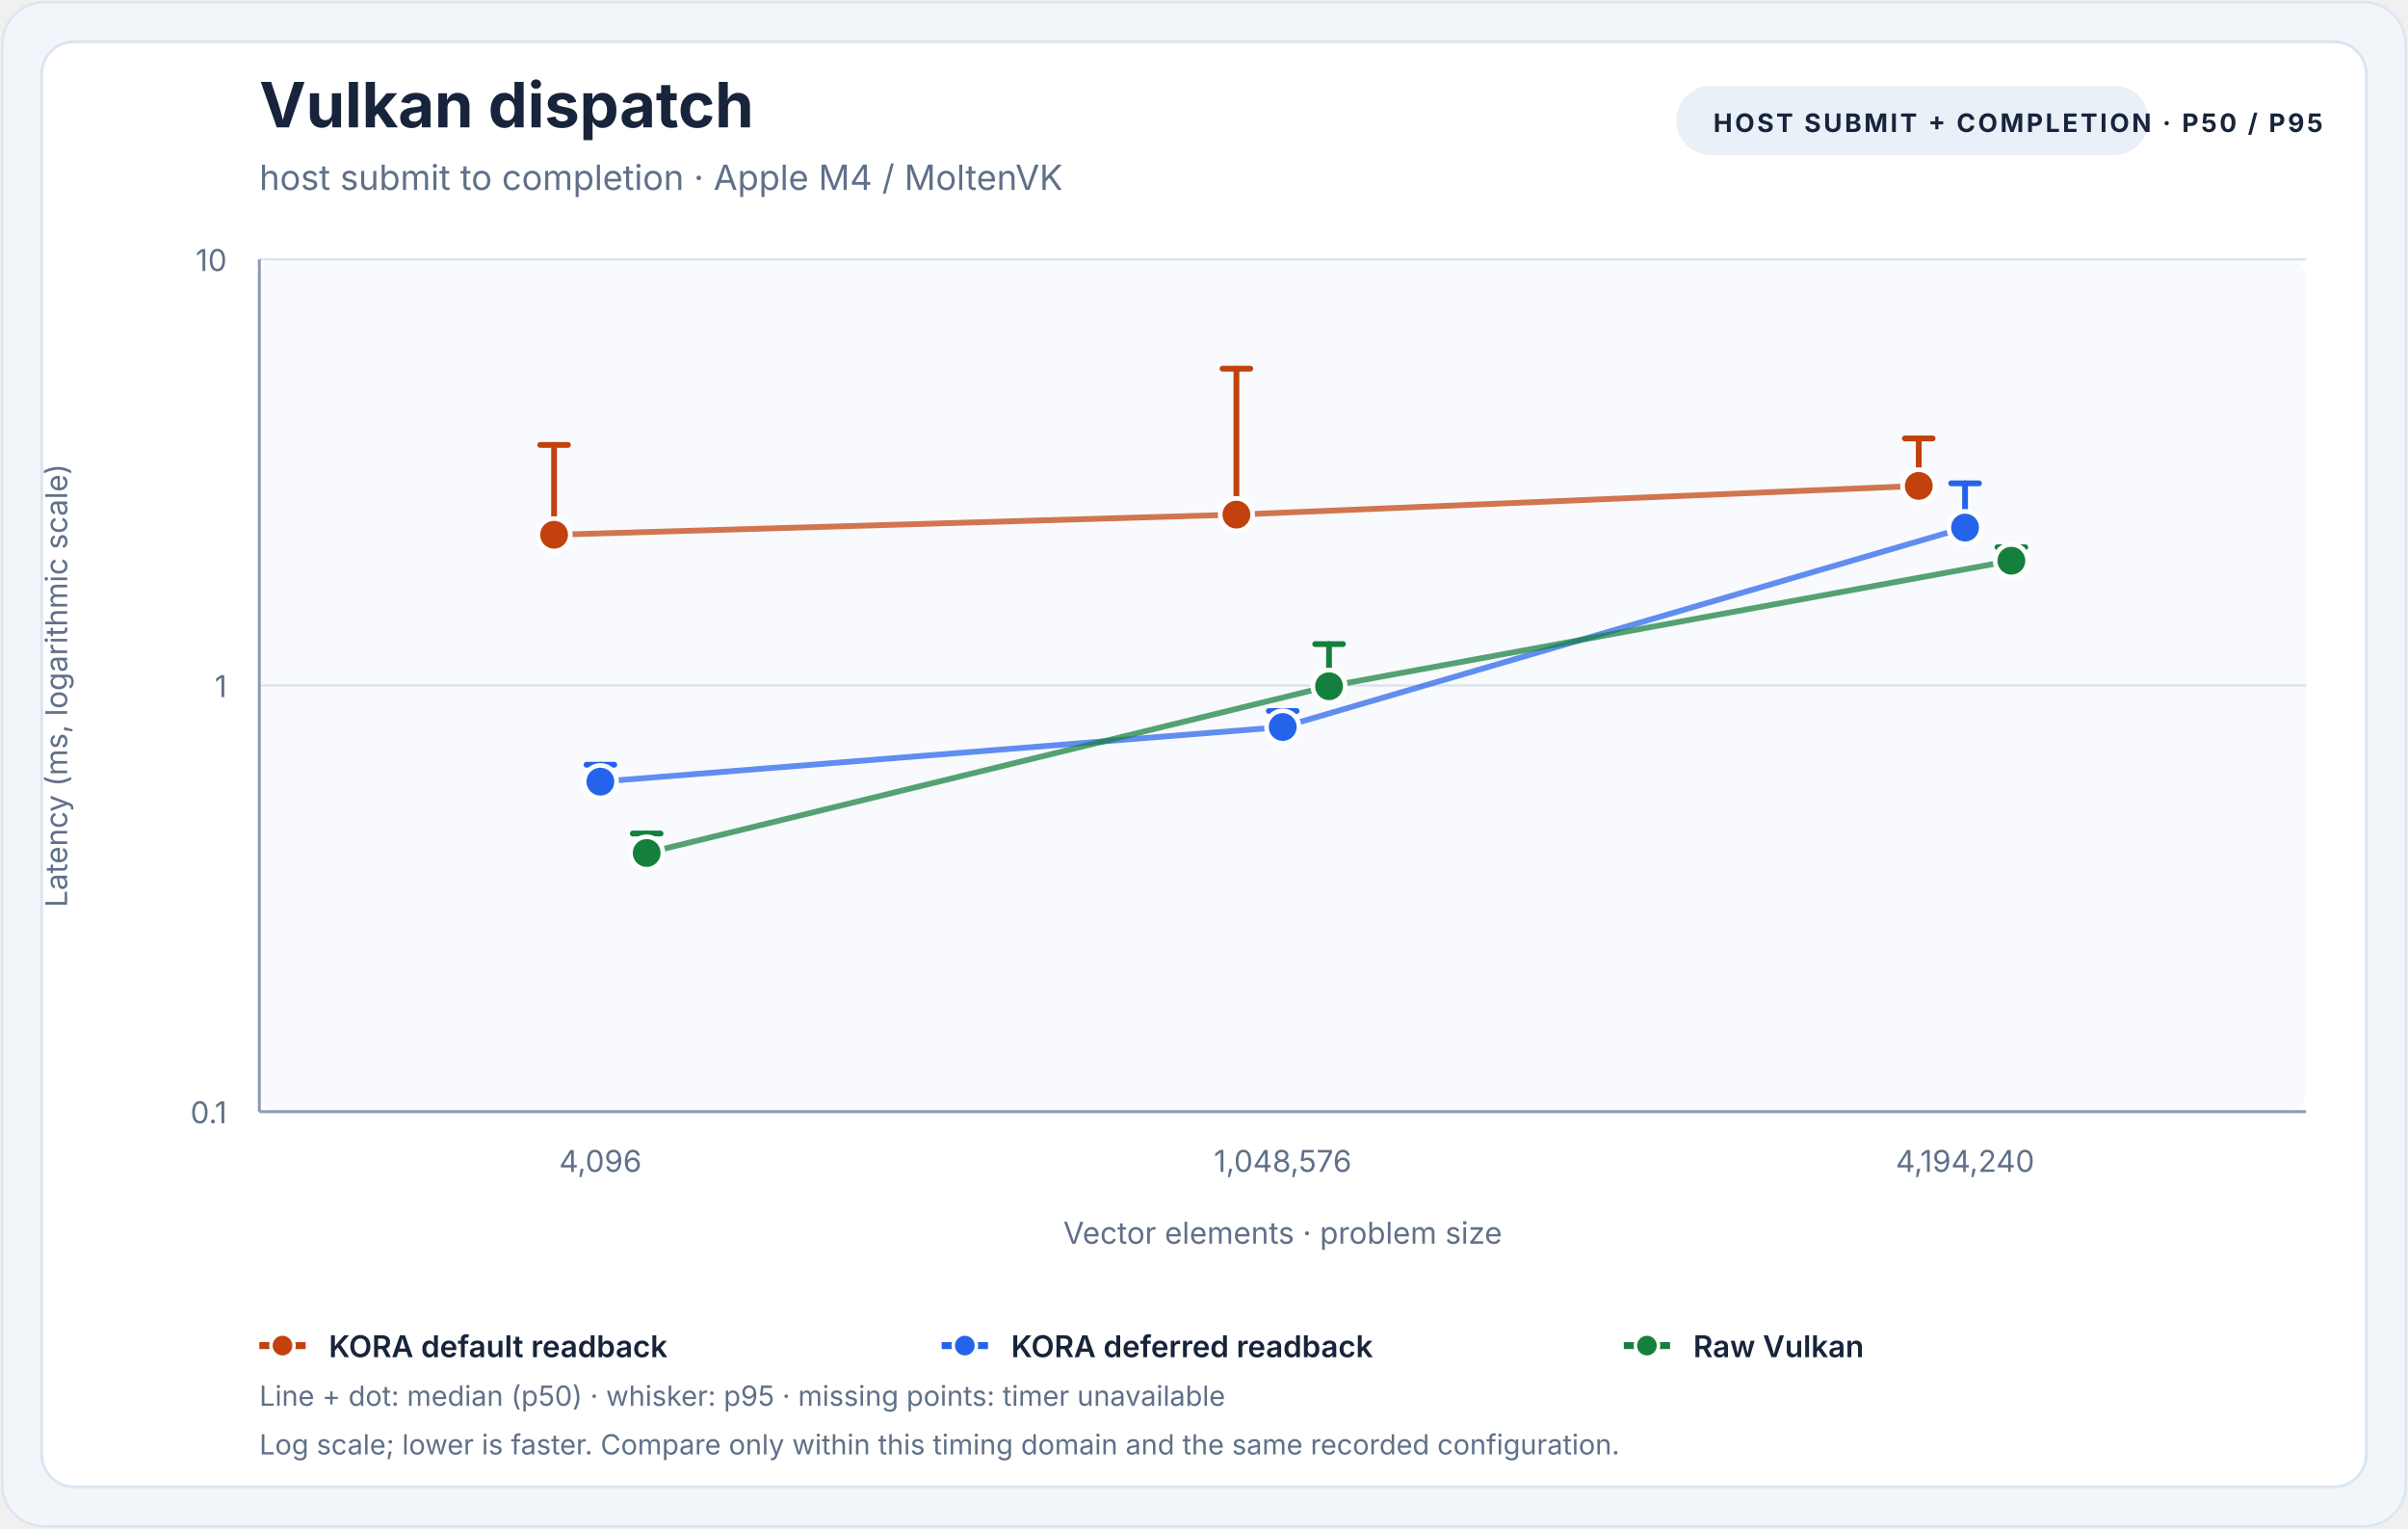
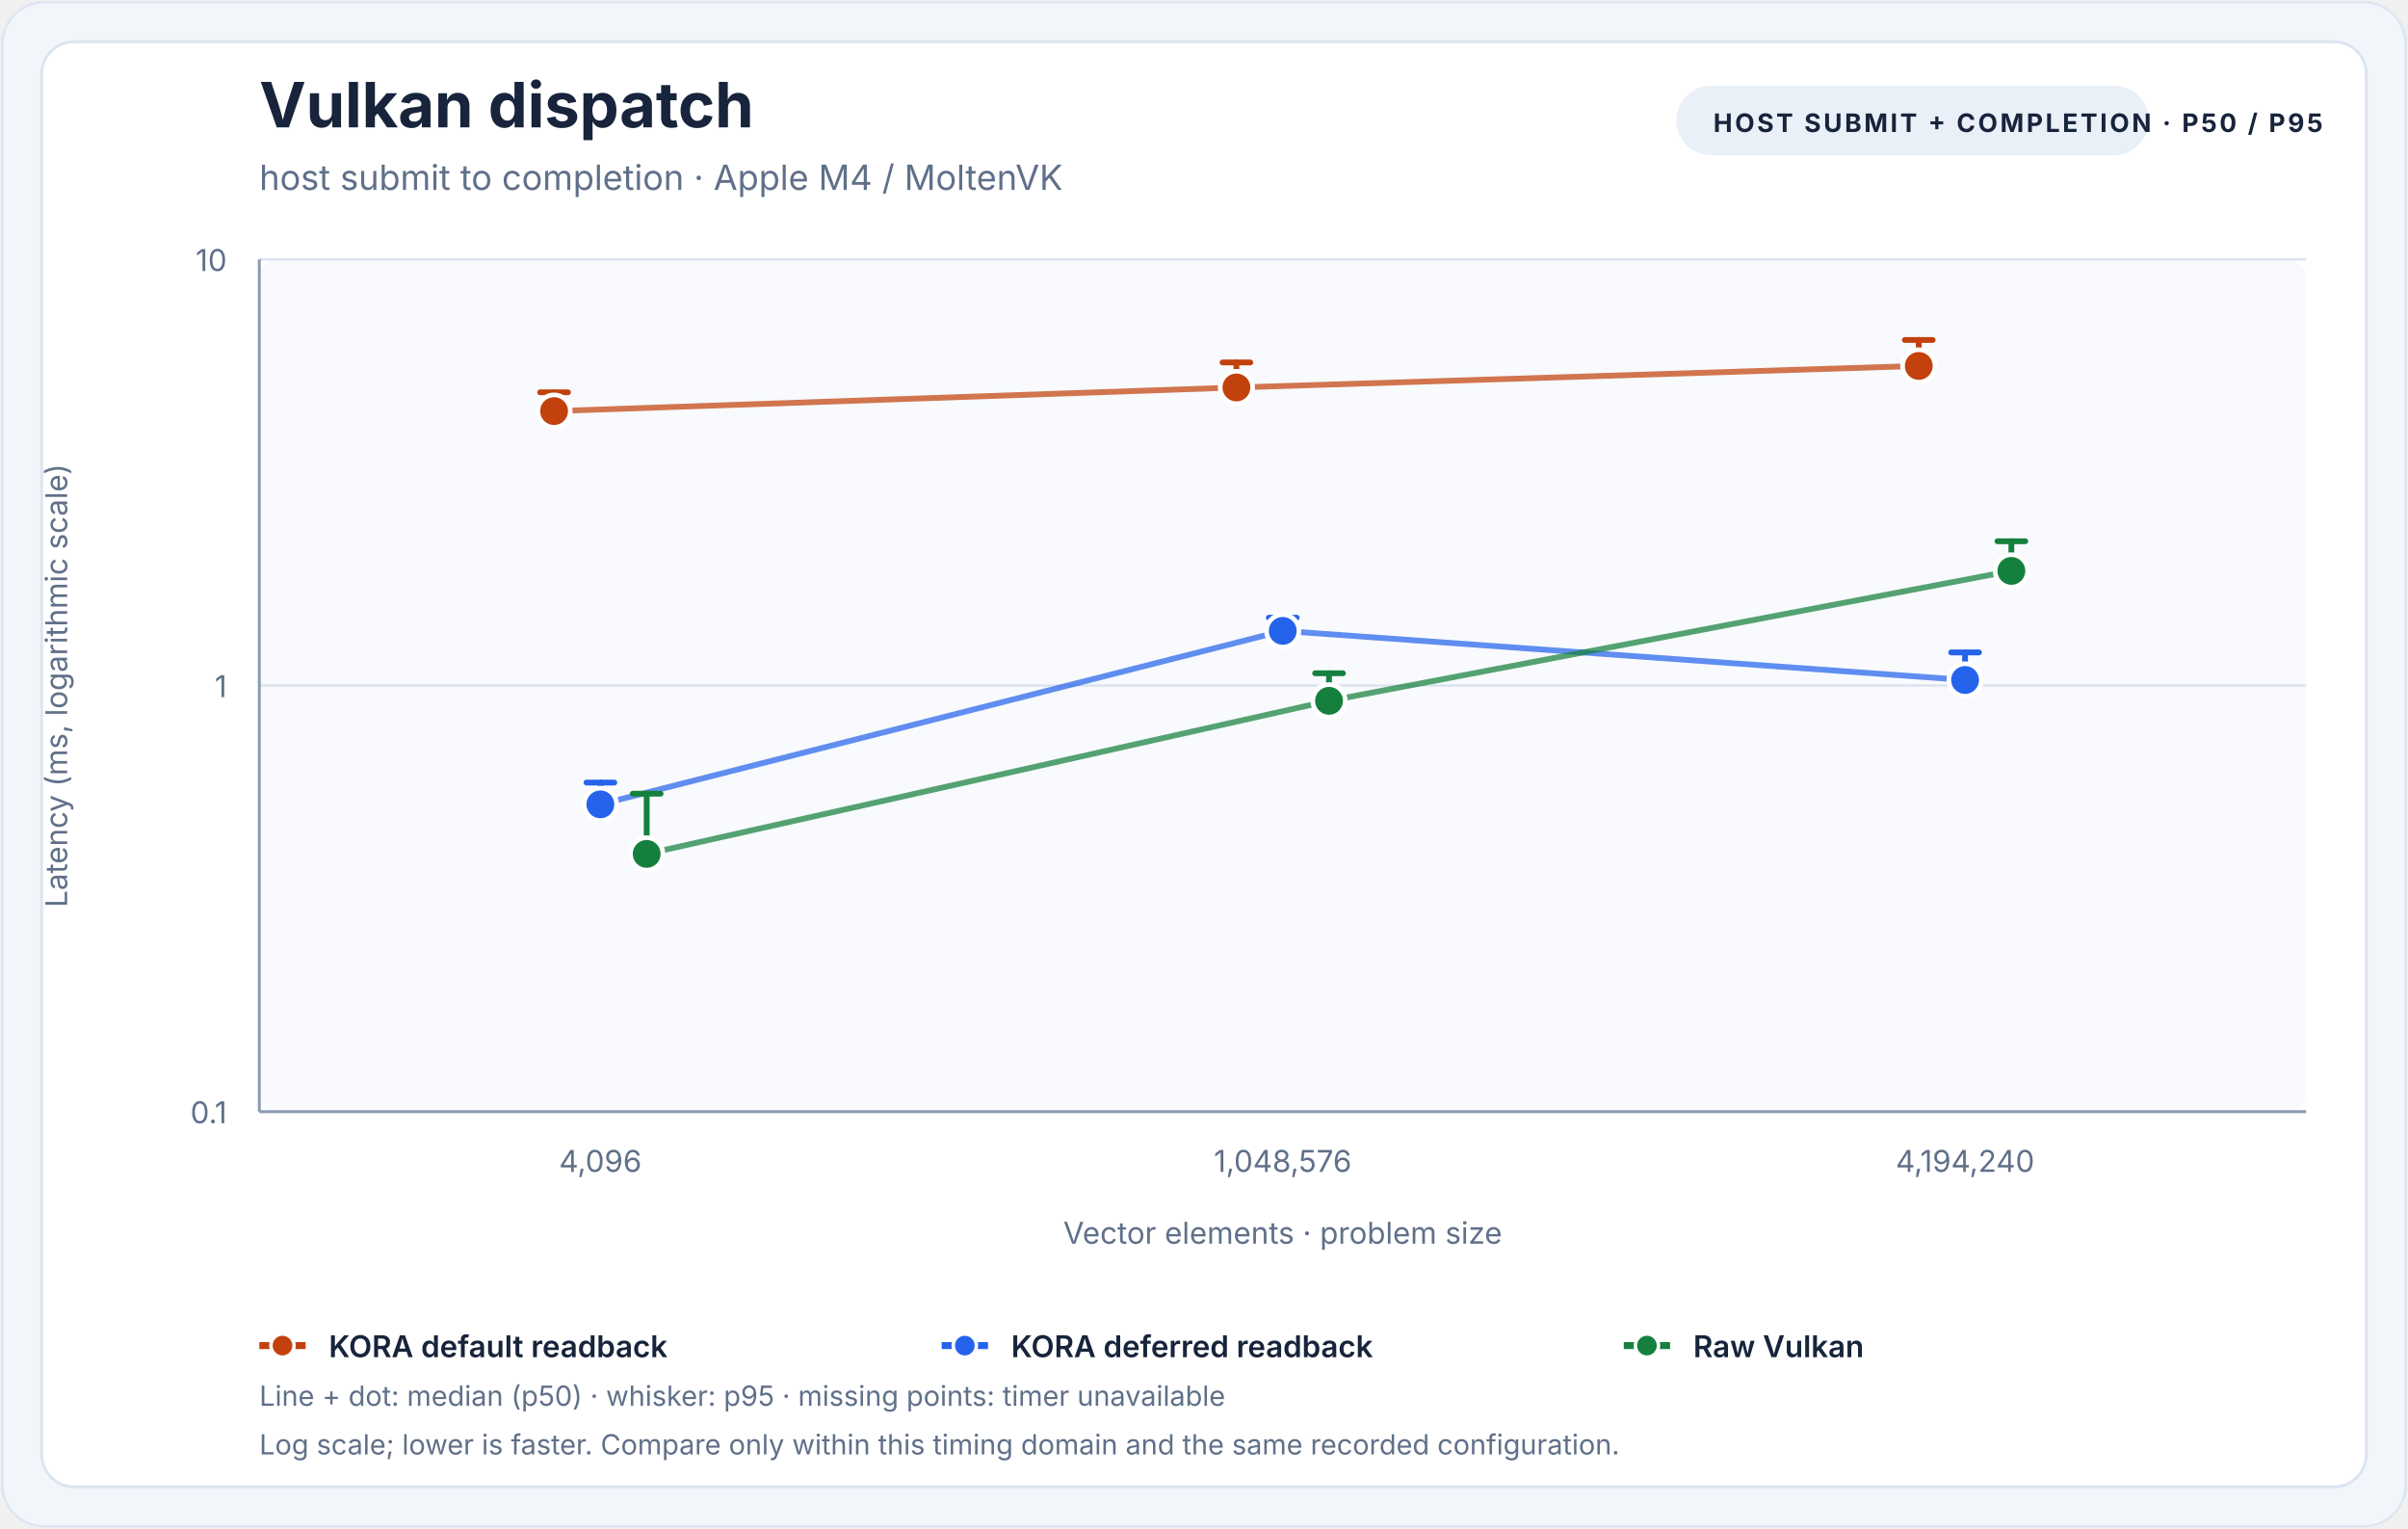
<svg xmlns="http://www.w3.org/2000/svg" viewBox="0 0 1040 660" role="img" aria-labelledby="title desc">
  <style>text{font-family:Inter,-apple-system,BlinkMacSystemFont,"Segoe UI",Arial,sans-serif;fill:#17243b}.muted{fill:#607089}.grid{stroke:#dbe3ef;stroke-width:1}.axis{stroke:#8b9bb1;stroke-width:1.25}.whisker{stroke-width:2.5;stroke-linecap:round}.median{stroke:#fff;stroke-width:2}.series-line{fill:none;stroke-width:2.5;stroke-linecap:round;stroke-linejoin:round;opacity:.72}.card{fill:#fff;stroke:#dce5f1;stroke-width:1.3}.plot-bg{fill:#f8fafd}.pill{fill:#eaf0f8}.tick{font-variant-numeric:tabular-nums}</style>
  <rect x="1" y="1" width="1038" height="658" rx="18" fill="#f2f6fb" stroke="#dce5f1" />
  <rect class="card" x="18" y="18" width="1004" height="624" rx="14" />
  <text x="112" y="55" font-size="27" font-weight="700">Vulkan dispatch</text>
  <text class="muted" x="112" y="82" font-size="15">host submit to completion · Apple M4 / MoltenVK</text>
  <rect class="pill" x="724" y="37" width="204" height="30" rx="15" />
  <text x="740" y="57" font-size="11" font-weight="700" letter-spacing="1.1">HOST SUBMIT + COMPLETION · P50 / P95</text>
  <rect class="plot-bg" x="112" y="112" width="884" height="368" rx="8" />
  <line class="grid" x1="112" y1="480.0" x2="996" y2="480.0" />
  <text class="muted tick" x="98" y="485.0" text-anchor="end" font-size="13">0.1</text>
  <line class="grid" x1="112" y1="296.0" x2="996" y2="296.0" />
  <text class="muted tick" x="98" y="301.0" text-anchor="end" font-size="13">1</text>
  <line class="grid" x1="112" y1="112.0" x2="996" y2="112.0" />
  <text class="muted tick" x="98" y="117.0" text-anchor="end" font-size="13">10</text>
  <line class="axis" x1="112" y1="112" x2="112" y2="480" />
  <line class="axis" x1="112" y1="480" x2="996" y2="480" />
  <text class="muted" x="29" y="296.0" transform="rotate(-90 29 296.0)" text-anchor="middle" font-size="13">Latency (ms, logarithmic scale)</text>
  <text class="muted" x="554.0" y="537" text-anchor="middle" font-size="13">Vector elements · problem size</text>
  <text class="muted tick" x="259.3" y="506" text-anchor="middle" font-size="13">4,096</text>
  <text class="muted tick" x="554.0" y="506" text-anchor="middle" font-size="13">1,048,576</text>
  <text class="muted tick" x="848.7" y="506" text-anchor="middle" font-size="13">4,194,240</text>
-   <path class="series-line" stroke="#c2410c" d="M 239.3 230.9 L 534.0 222.2 L 828.7 209.8" />
-   <line class="whisker" stroke="#c2410c" x1="239.3" y1="192.1" x2="239.3" y2="230.9" />
-   <line class="whisker" stroke="#c2410c" x1="233.3" y1="192.1" x2="245.3" y2="192.1" />
-   <circle class="median" fill="#c2410c" cx="239.3" cy="230.9" r="7" />
-   <line class="whisker" stroke="#c2410c" x1="534.0" y1="159.2" x2="534.0" y2="222.2" />
-   <line class="whisker" stroke="#c2410c" x1="528.0" y1="159.2" x2="540.0" y2="159.2" />
-   <circle class="median" fill="#c2410c" cx="534.0" cy="222.2" r="7" />
-   <line class="whisker" stroke="#c2410c" x1="828.7" y1="189.3" x2="828.7" y2="209.8" />
-   <line class="whisker" stroke="#c2410c" x1="822.7" y1="189.3" x2="834.7" y2="189.3" />
-   <circle class="median" fill="#c2410c" cx="828.7" cy="209.8" r="7" />
-   <path class="series-line" stroke="#2563eb" d="M 259.3 337.5 L 554.0 313.9 L 848.7 227.8" />
-   <line class="whisker" stroke="#2563eb" x1="259.3" y1="330.2" x2="259.3" y2="337.5" />
-   <line class="whisker" stroke="#2563eb" x1="253.3" y1="330.2" x2="265.3" y2="330.2" />
-   <circle class="median" fill="#2563eb" cx="259.3" cy="337.5" r="7" />
-   <line class="whisker" stroke="#2563eb" x1="554.0" y1="307.0" x2="554.0" y2="313.9" />
-   <line class="whisker" stroke="#2563eb" x1="548.0" y1="307.0" x2="560.0" y2="307.0" />
-   <circle class="median" fill="#2563eb" cx="554.0" cy="313.9" r="7" />
-   <line class="whisker" stroke="#2563eb" x1="848.7" y1="208.7" x2="848.7" y2="227.8" />
-   <line class="whisker" stroke="#2563eb" x1="842.7" y1="208.7" x2="854.7" y2="208.7" />
-   <circle class="median" fill="#2563eb" cx="848.7" cy="227.8" r="7" />
-   <path class="series-line" stroke="#15803d" d="M 279.3 368.3 L 574.0 296.3 L 868.7 242.1" />
-   <line class="whisker" stroke="#15803d" x1="279.3" y1="359.9" x2="279.3" y2="368.3" />
-   <line class="whisker" stroke="#15803d" x1="273.3" y1="359.9" x2="285.3" y2="359.9" />
-   <circle class="median" fill="#15803d" cx="279.3" cy="368.3" r="7" />
-   <line class="whisker" stroke="#15803d" x1="574.0" y1="278.1" x2="574.0" y2="296.3" />
-   <line class="whisker" stroke="#15803d" x1="568.0" y1="278.1" x2="580.0" y2="278.1" />
-   <circle class="median" fill="#15803d" cx="574.0" cy="296.3" r="7" />
-   <line class="whisker" stroke="#15803d" x1="868.7" y1="236.3" x2="868.7" y2="242.1" />
-   <line class="whisker" stroke="#15803d" x1="862.7" y1="236.3" x2="874.7" y2="236.3" />
-   <circle class="median" fill="#15803d" cx="868.7" cy="242.1" r="7" />
+   <path class="series-line" stroke="#c2410c" d="M 239.3 177.5 L 534.0 167.3 L 828.7 158.0" />
+   <line class="whisker" stroke="#c2410c" x1="239.3" y1="169.4" x2="239.3" y2="177.5" />
+   <line class="whisker" stroke="#c2410c" x1="233.3" y1="169.4" x2="245.3" y2="169.4" />
+   <circle class="median" fill="#c2410c" cx="239.3" cy="177.5" r="7" />
+   <line class="whisker" stroke="#c2410c" x1="534.0" y1="156.5" x2="534.0" y2="167.3" />
+   <line class="whisker" stroke="#c2410c" x1="528.0" y1="156.5" x2="540.0" y2="156.5" />
+   <circle class="median" fill="#c2410c" cx="534.0" cy="167.3" r="7" />
+   <line class="whisker" stroke="#c2410c" x1="828.7" y1="146.8" x2="828.7" y2="158.0" />
+   <line class="whisker" stroke="#c2410c" x1="822.7" y1="146.8" x2="834.7" y2="146.8" />
+   <circle class="median" fill="#c2410c" cx="828.7" cy="158.0" r="7" />
+   <path class="series-line" stroke="#2563eb" d="M 259.3 347.3 L 554.0 272.4 L 848.7 293.6" />
+   <line class="whisker" stroke="#2563eb" x1="259.3" y1="337.9" x2="259.3" y2="347.3" />
+   <line class="whisker" stroke="#2563eb" x1="253.3" y1="337.9" x2="265.3" y2="337.9" />
+   <circle class="median" fill="#2563eb" cx="259.3" cy="347.3" r="7" />
+   <line class="whisker" stroke="#2563eb" x1="554.0" y1="266.7" x2="554.0" y2="272.4" />
+   <line class="whisker" stroke="#2563eb" x1="548.0" y1="266.7" x2="560.0" y2="266.7" />
+   <circle class="median" fill="#2563eb" cx="554.0" cy="272.4" r="7" />
+   <line class="whisker" stroke="#2563eb" x1="848.7" y1="281.7" x2="848.7" y2="293.6" />
+   <line class="whisker" stroke="#2563eb" x1="842.7" y1="281.7" x2="854.7" y2="281.7" />
+   <circle class="median" fill="#2563eb" cx="848.7" cy="293.6" r="7" />
+   <path class="series-line" stroke="#15803d" d="M 279.3 368.7 L 574.0 302.6 L 868.7 246.5" />
+   <line class="whisker" stroke="#15803d" x1="279.3" y1="342.7" x2="279.3" y2="368.7" />
+   <line class="whisker" stroke="#15803d" x1="273.3" y1="342.7" x2="285.3" y2="342.7" />
+   <circle class="median" fill="#15803d" cx="279.3" cy="368.7" r="7" />
+   <line class="whisker" stroke="#15803d" x1="574.0" y1="290.7" x2="574.0" y2="302.6" />
+   <line class="whisker" stroke="#15803d" x1="568.0" y1="290.7" x2="580.0" y2="290.7" />
+   <circle class="median" fill="#15803d" cx="574.0" cy="302.6" r="7" />
+   <line class="whisker" stroke="#15803d" x1="868.7" y1="233.7" x2="868.7" y2="246.5" />
+   <line class="whisker" stroke="#15803d" x1="862.7" y1="233.7" x2="874.7" y2="233.7" />
+   <circle class="median" fill="#15803d" cx="868.7" cy="246.5" r="7" />
  <line stroke="#c2410c" stroke-width="3" x1="112.0" y1="581" x2="132.0" y2="581" />
  <circle fill="#c2410c" stroke="#fff" stroke-width="1.5" cx="122.0" cy="581" r="5" />
  <text x="142.0" y="586" font-size="13" font-weight="600">KORA default readback</text>
  <line stroke="#2563eb" stroke-width="3" x1="406.7" y1="581" x2="426.7" y2="581" />
  <circle fill="#2563eb" stroke="#fff" stroke-width="1.5" cx="416.7" cy="581" r="5" />
  <text x="436.7" y="586" font-size="13" font-weight="600">KORA deferred readback</text>
  <line stroke="#15803d" stroke-width="3" x1="701.3" y1="581" x2="721.3" y2="581" />
  <circle fill="#15803d" stroke="#fff" stroke-width="1.5" cx="711.3" cy="581" r="5" />
  <text x="731.3" y="586" font-size="13" font-weight="600">Raw Vulkan</text>
  <text class="muted" x="112" y="607" font-size="12">Line + dot: median (p50) · whisker: p95 · missing points: timer unavailable</text>
  <text class="muted" x="112" y="628" font-size="12">Log scale; lower is faster. Compare only within this timing domain and the same recorded configuration.</text>
</svg>
